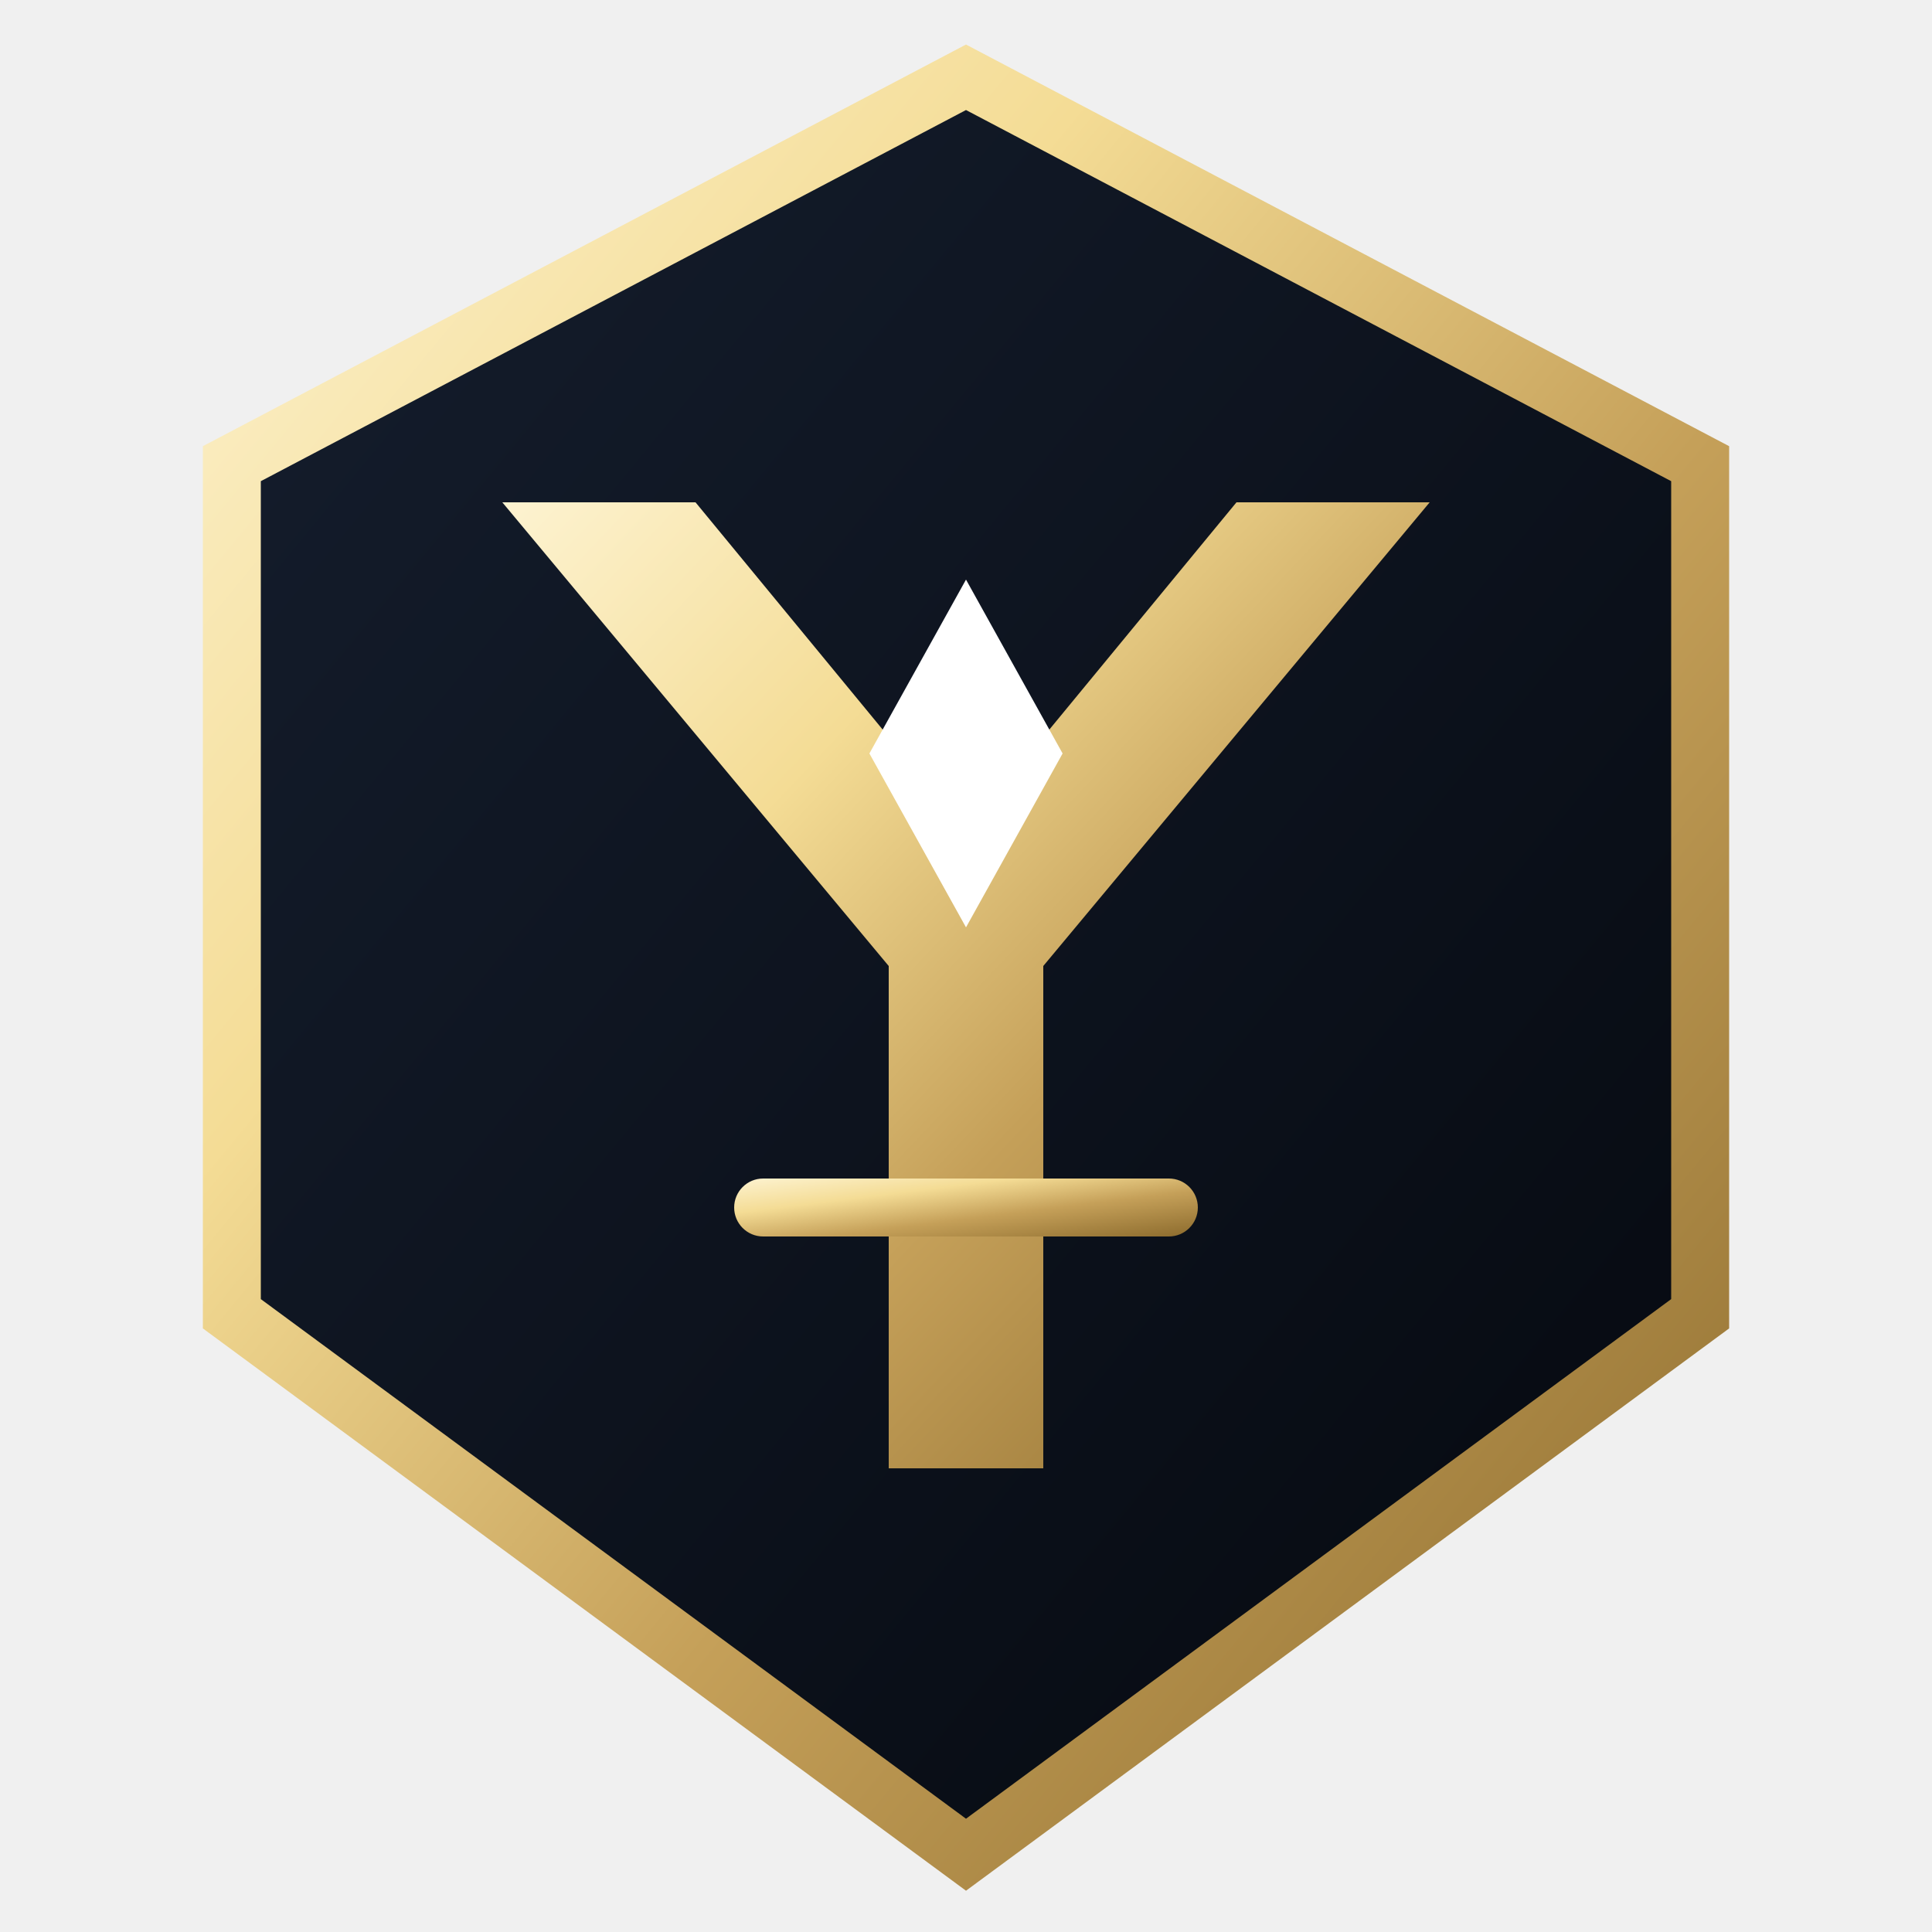
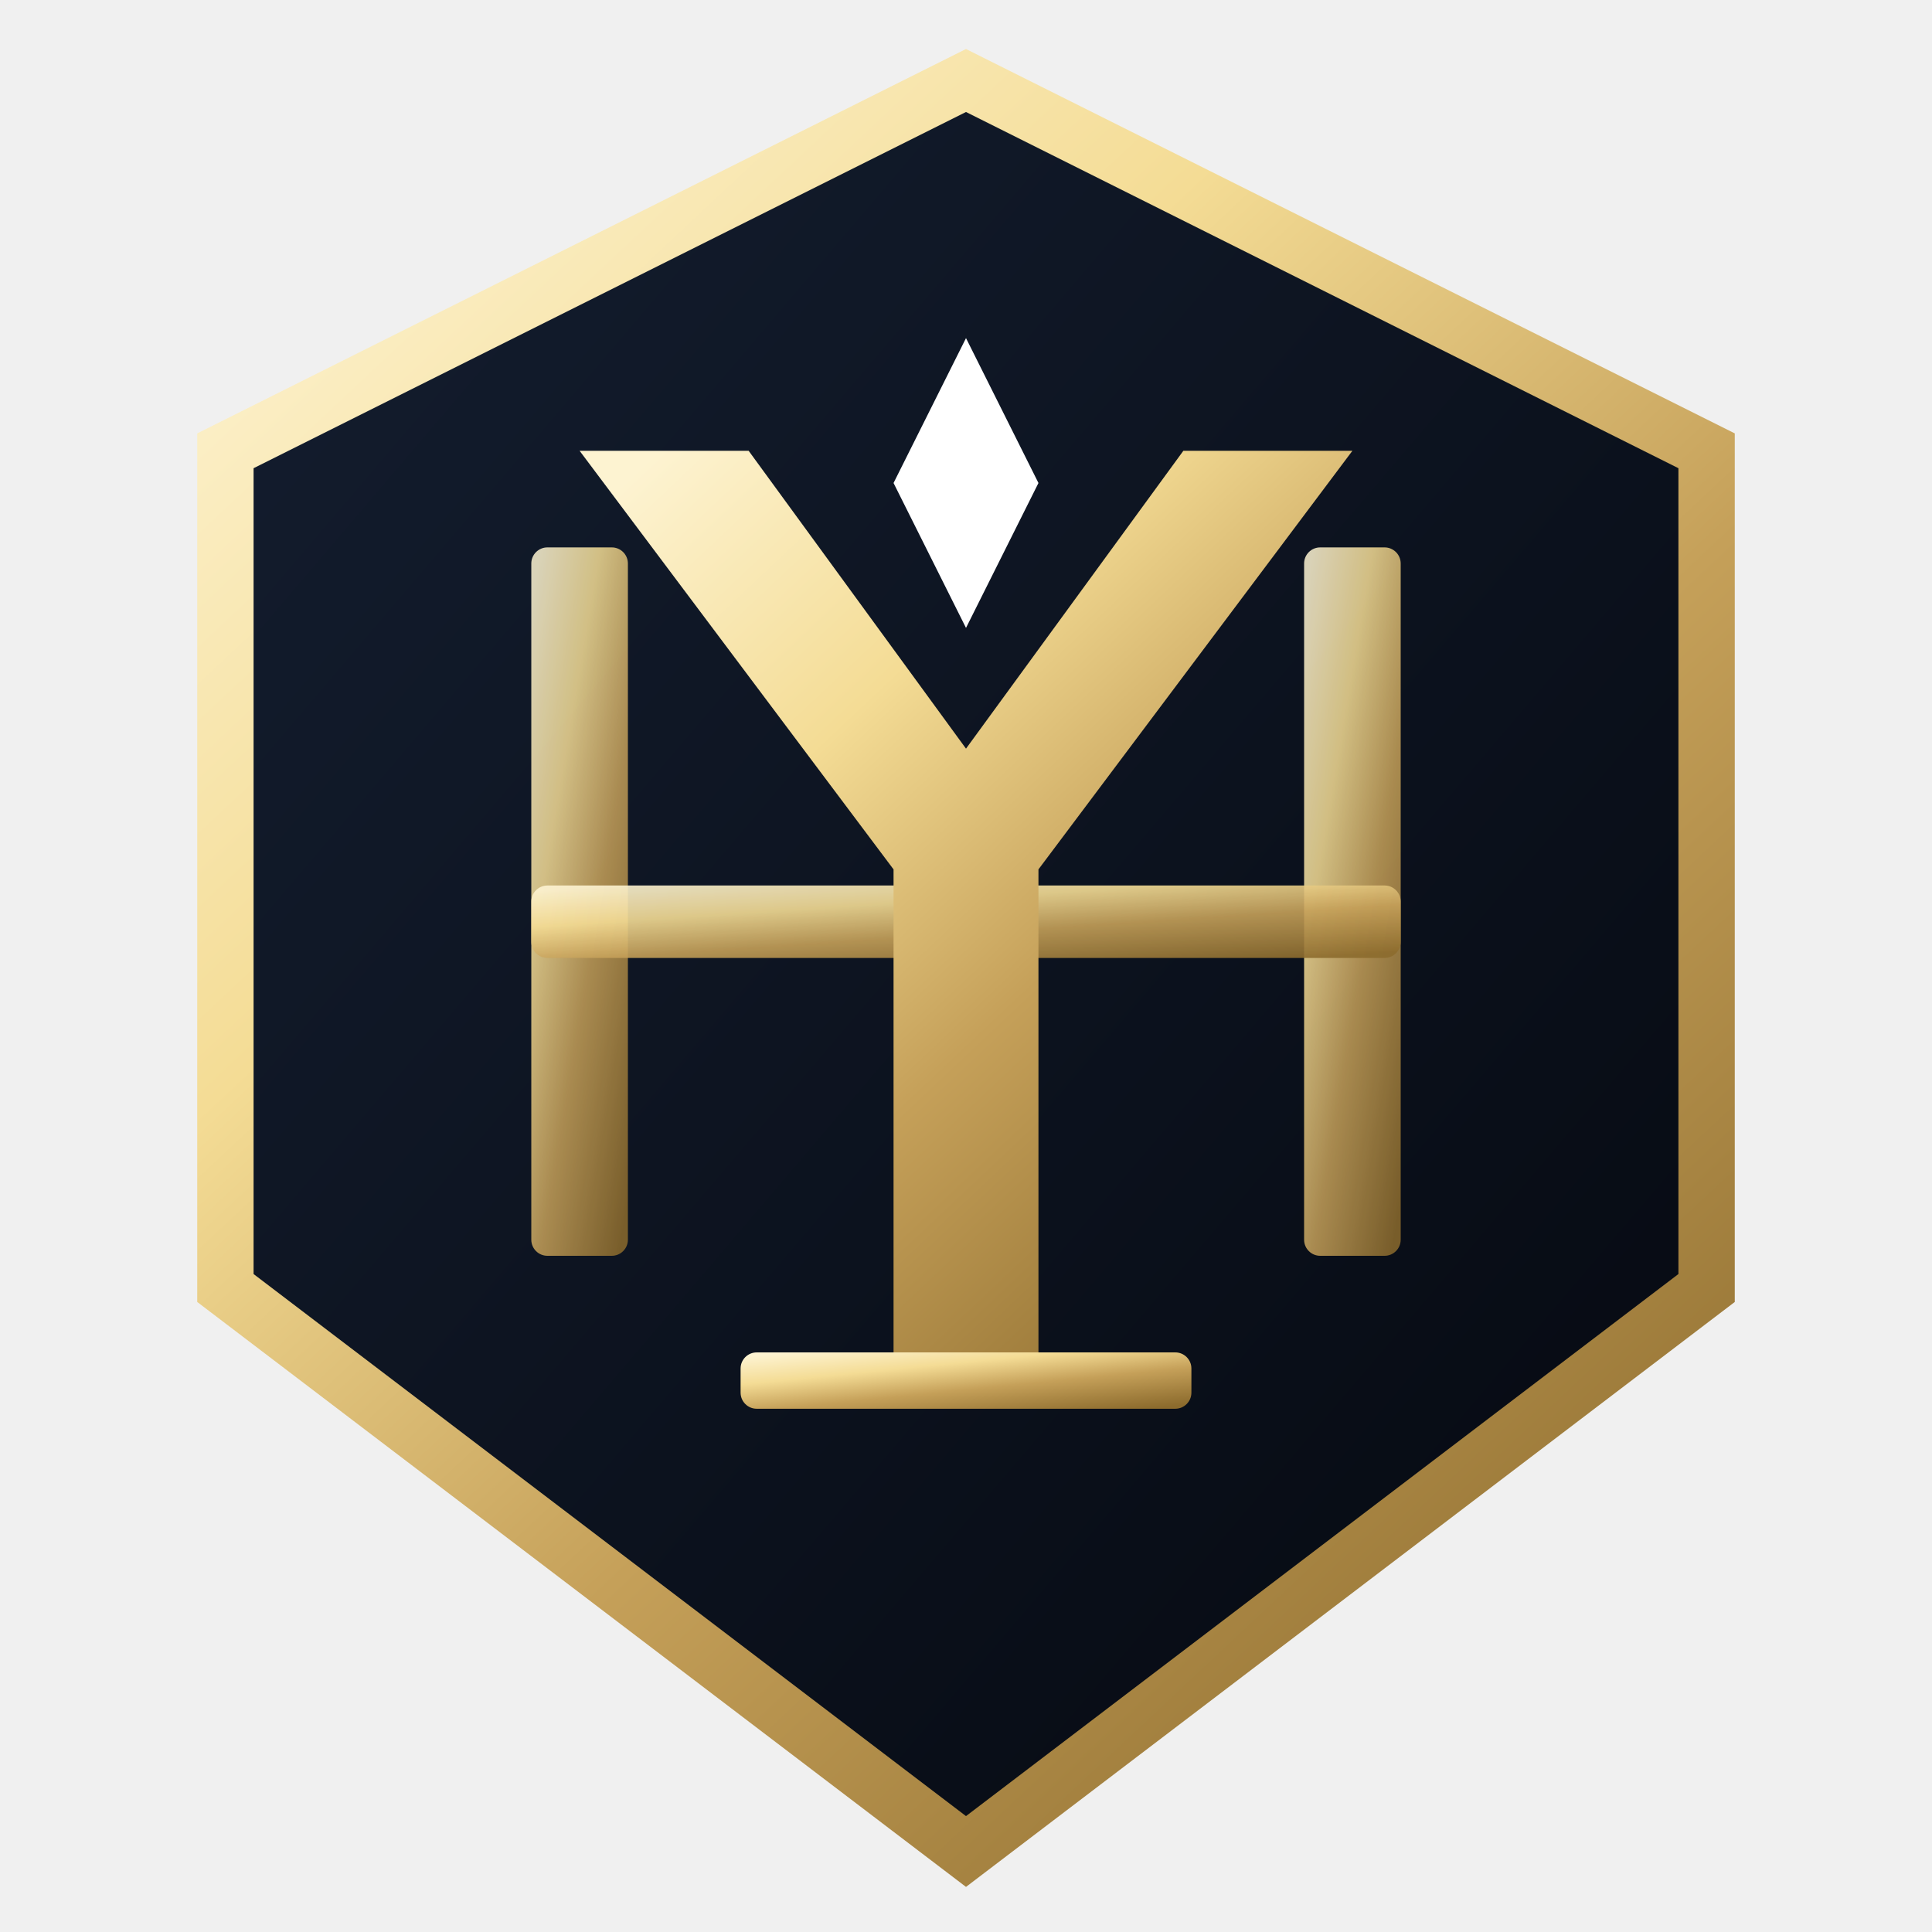
- <svg xmlns="http://www.w3.org/2000/svg" viewBox="0 0 100 100" fill="none">
+ <svg xmlns="http://www.w3.org/2000/svg" viewBox="0 0 120 120" fill="none">
  <defs>
-     <linearGradient id="gold" x1="0%" y1="0%" x2="100%" y2="100%">
+     <linearGradient id="gold" x1="10%" y1="0%" x2="90%" y2="100%">
      <stop offset="0%" stop-color="#fdf3d1" />
      <stop offset="30%" stop-color="#f4dc95" />
      <stop offset="60%" stop-color="#c5a059" />
      <stop offset="100%" stop-color="#8c6b2d" />
    </linearGradient>
    <linearGradient id="bg" x1="0%" y1="0%" x2="100%" y2="100%">
-       <stop offset="0%" stop-color="#151e2e" />
-       <stop offset="100%" stop-color="#05080e" />
+       <stop offset="0%" stop-color="#141e30" />
+       <stop offset="100%" stop-color="#05080f" />
    </linearGradient>
  </defs>
-   <path d="M50 4 L88 24 L88 68 L50 96 L12 68 L12 24 Z" fill="url(#bg)" stroke="url(#gold)" stroke-width="3" />
-   <path d="M26 26 L46 50 L46 76 L54 76 L54 50 L74 26 L64 26 L50 43 L36 26 Z" fill="url(#gold)" />
-   <polygon points="50,30 55,39 50,48 45,39" fill="#ffffff" />
-   <rect x="38" y="61" width="24" height="3" rx="1.5" fill="url(#gold)" />
+   <path d="M60 5 L106 28 L106 80 L60 115 L14 80 L14 28 Z" fill="url(#bg)" stroke="url(#gold)" stroke-width="3.5" />
+   <rect x="33" y="34" width="6" height="44" rx="1" fill="url(#gold)" opacity="0.85" />
+   <rect x="81" y="34" width="6" height="44" rx="1" fill="url(#gold)" opacity="0.85" />
+   <rect x="33" y="55" width="54" height="4.5" rx="1" fill="url(#gold)" opacity="0.9" />
+   <path d="M36 28 L55.5 54 L55.5 84 L64.5 84 L64.5 54 L84 28 L73.5 28 L60 46.5 L46.5 28 Z" fill="url(#gold)" />
+   <polygon points="60,21 64.5,30 60,39 55.5,30" fill="#ffffff" />
+   <rect x="46" y="84" width="28" height="3.5" rx="1" fill="url(#gold)" />
</svg>
